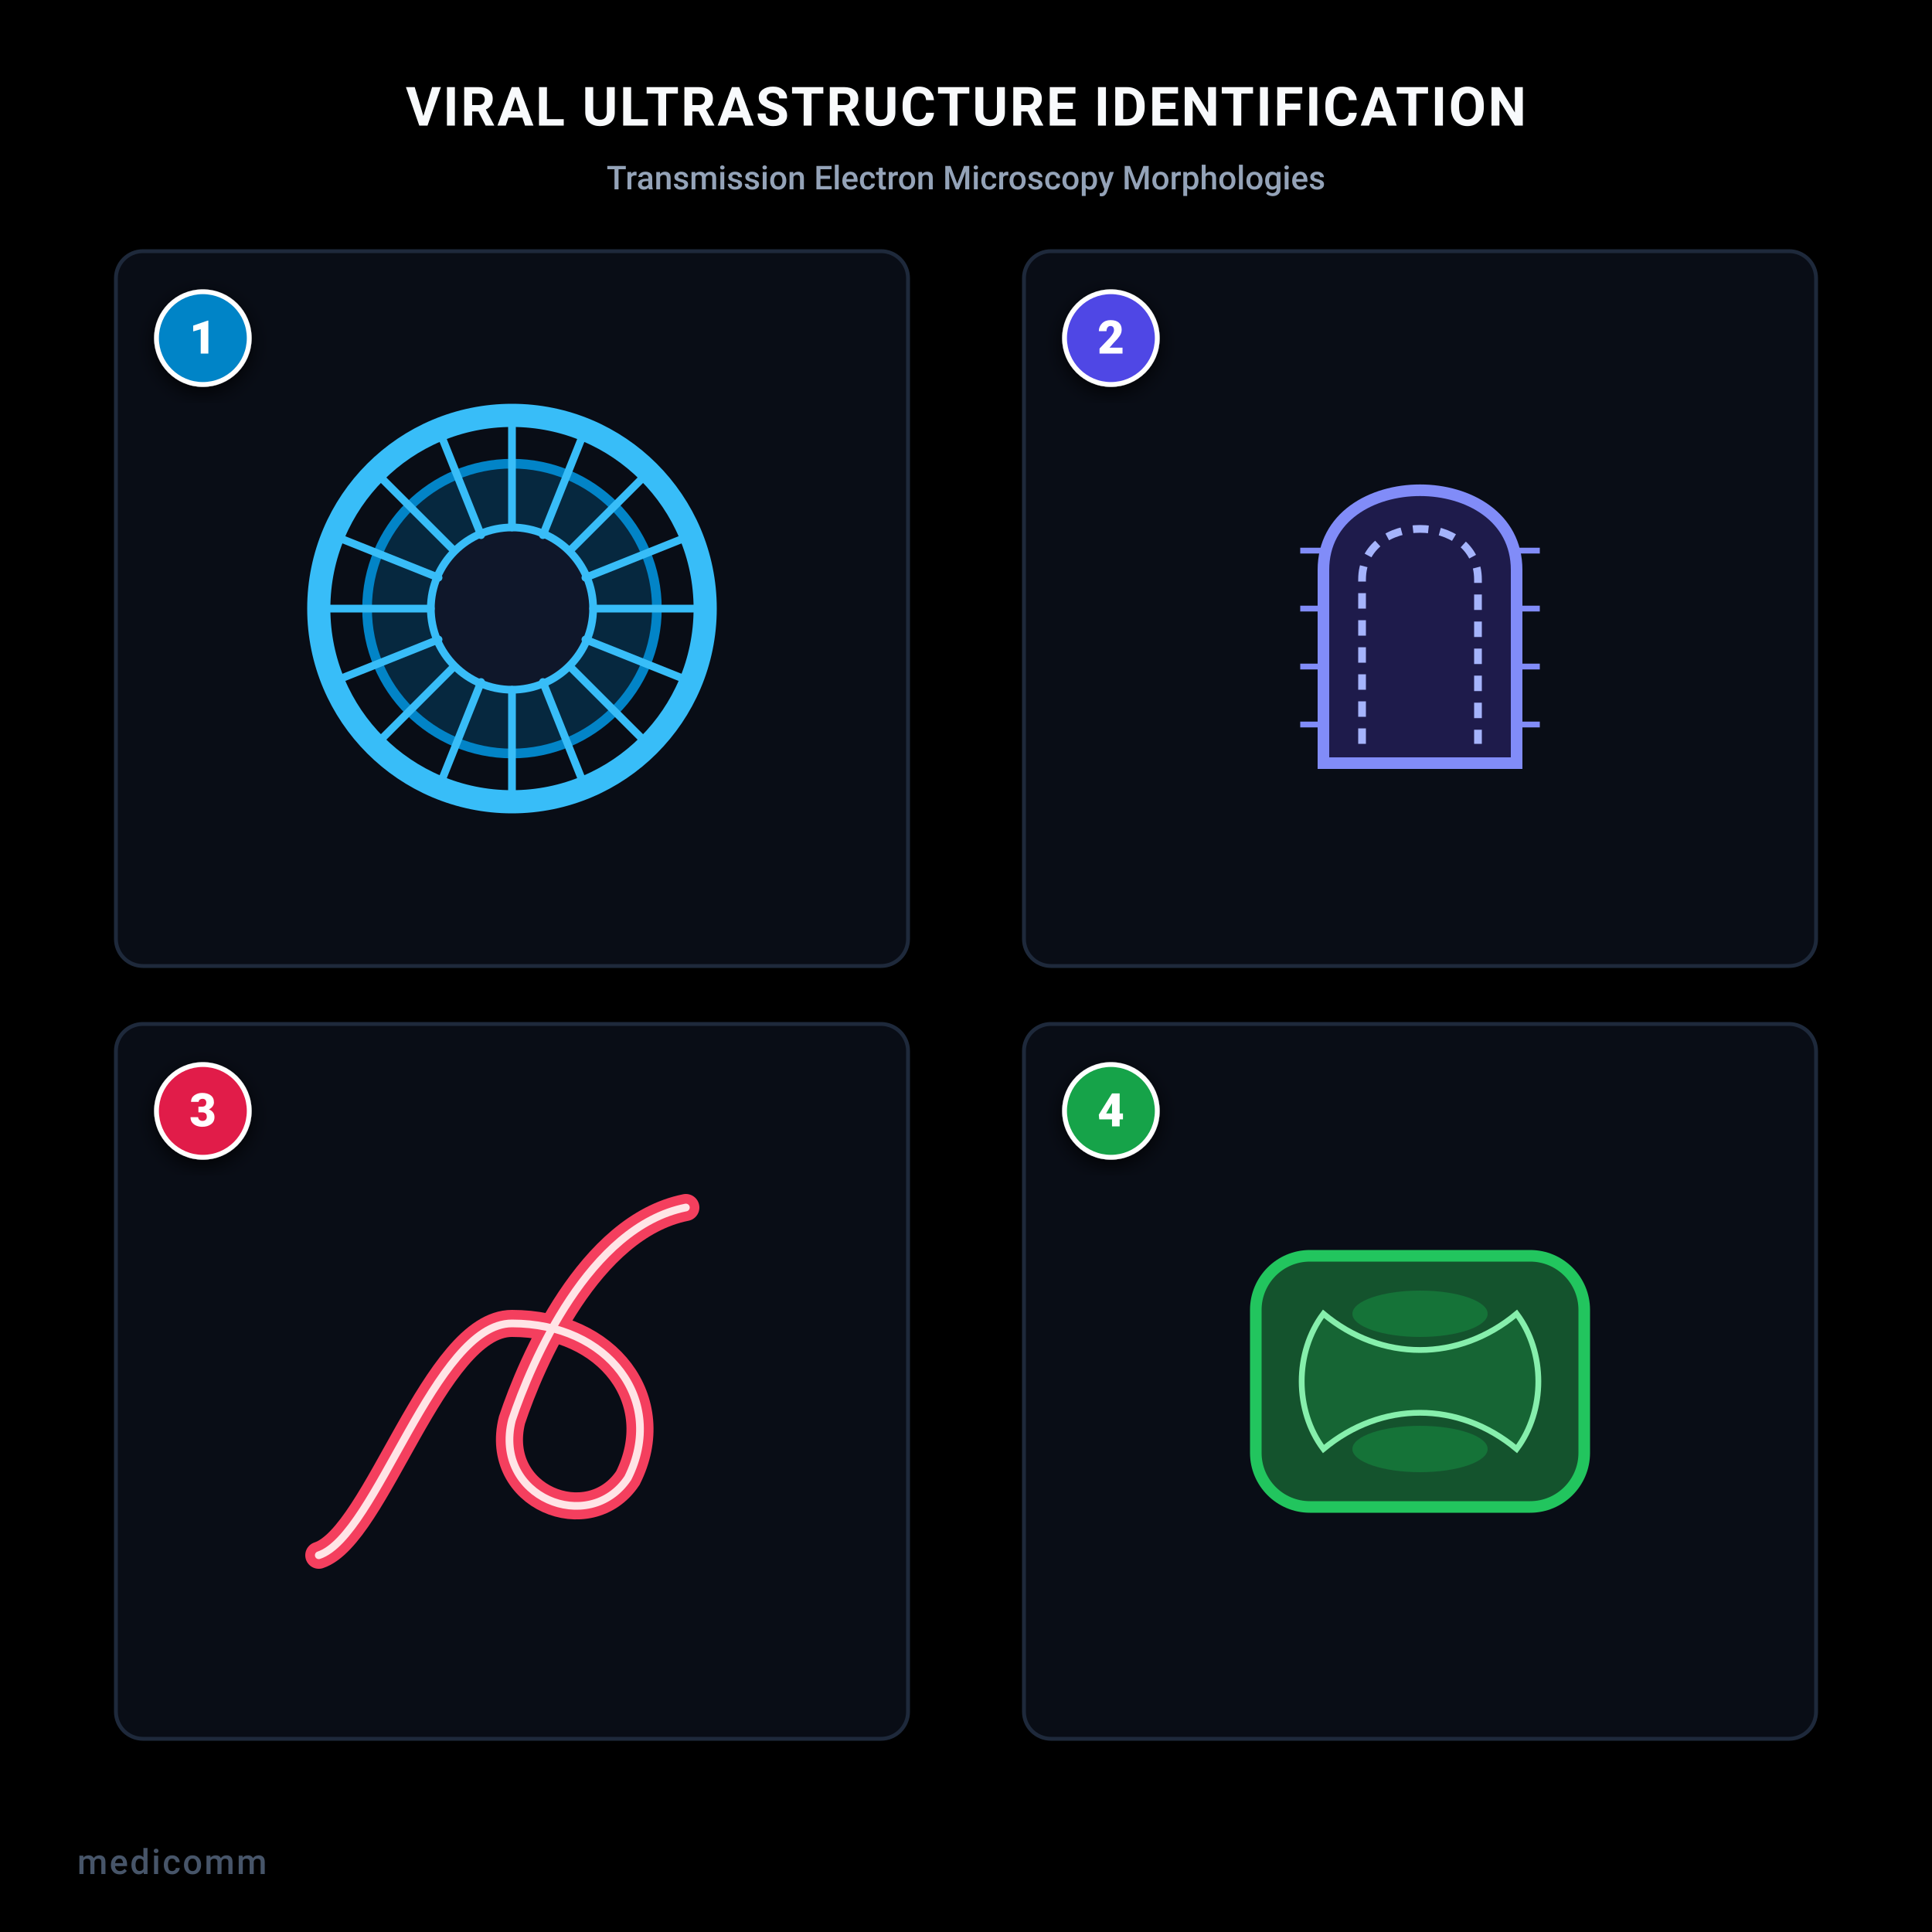
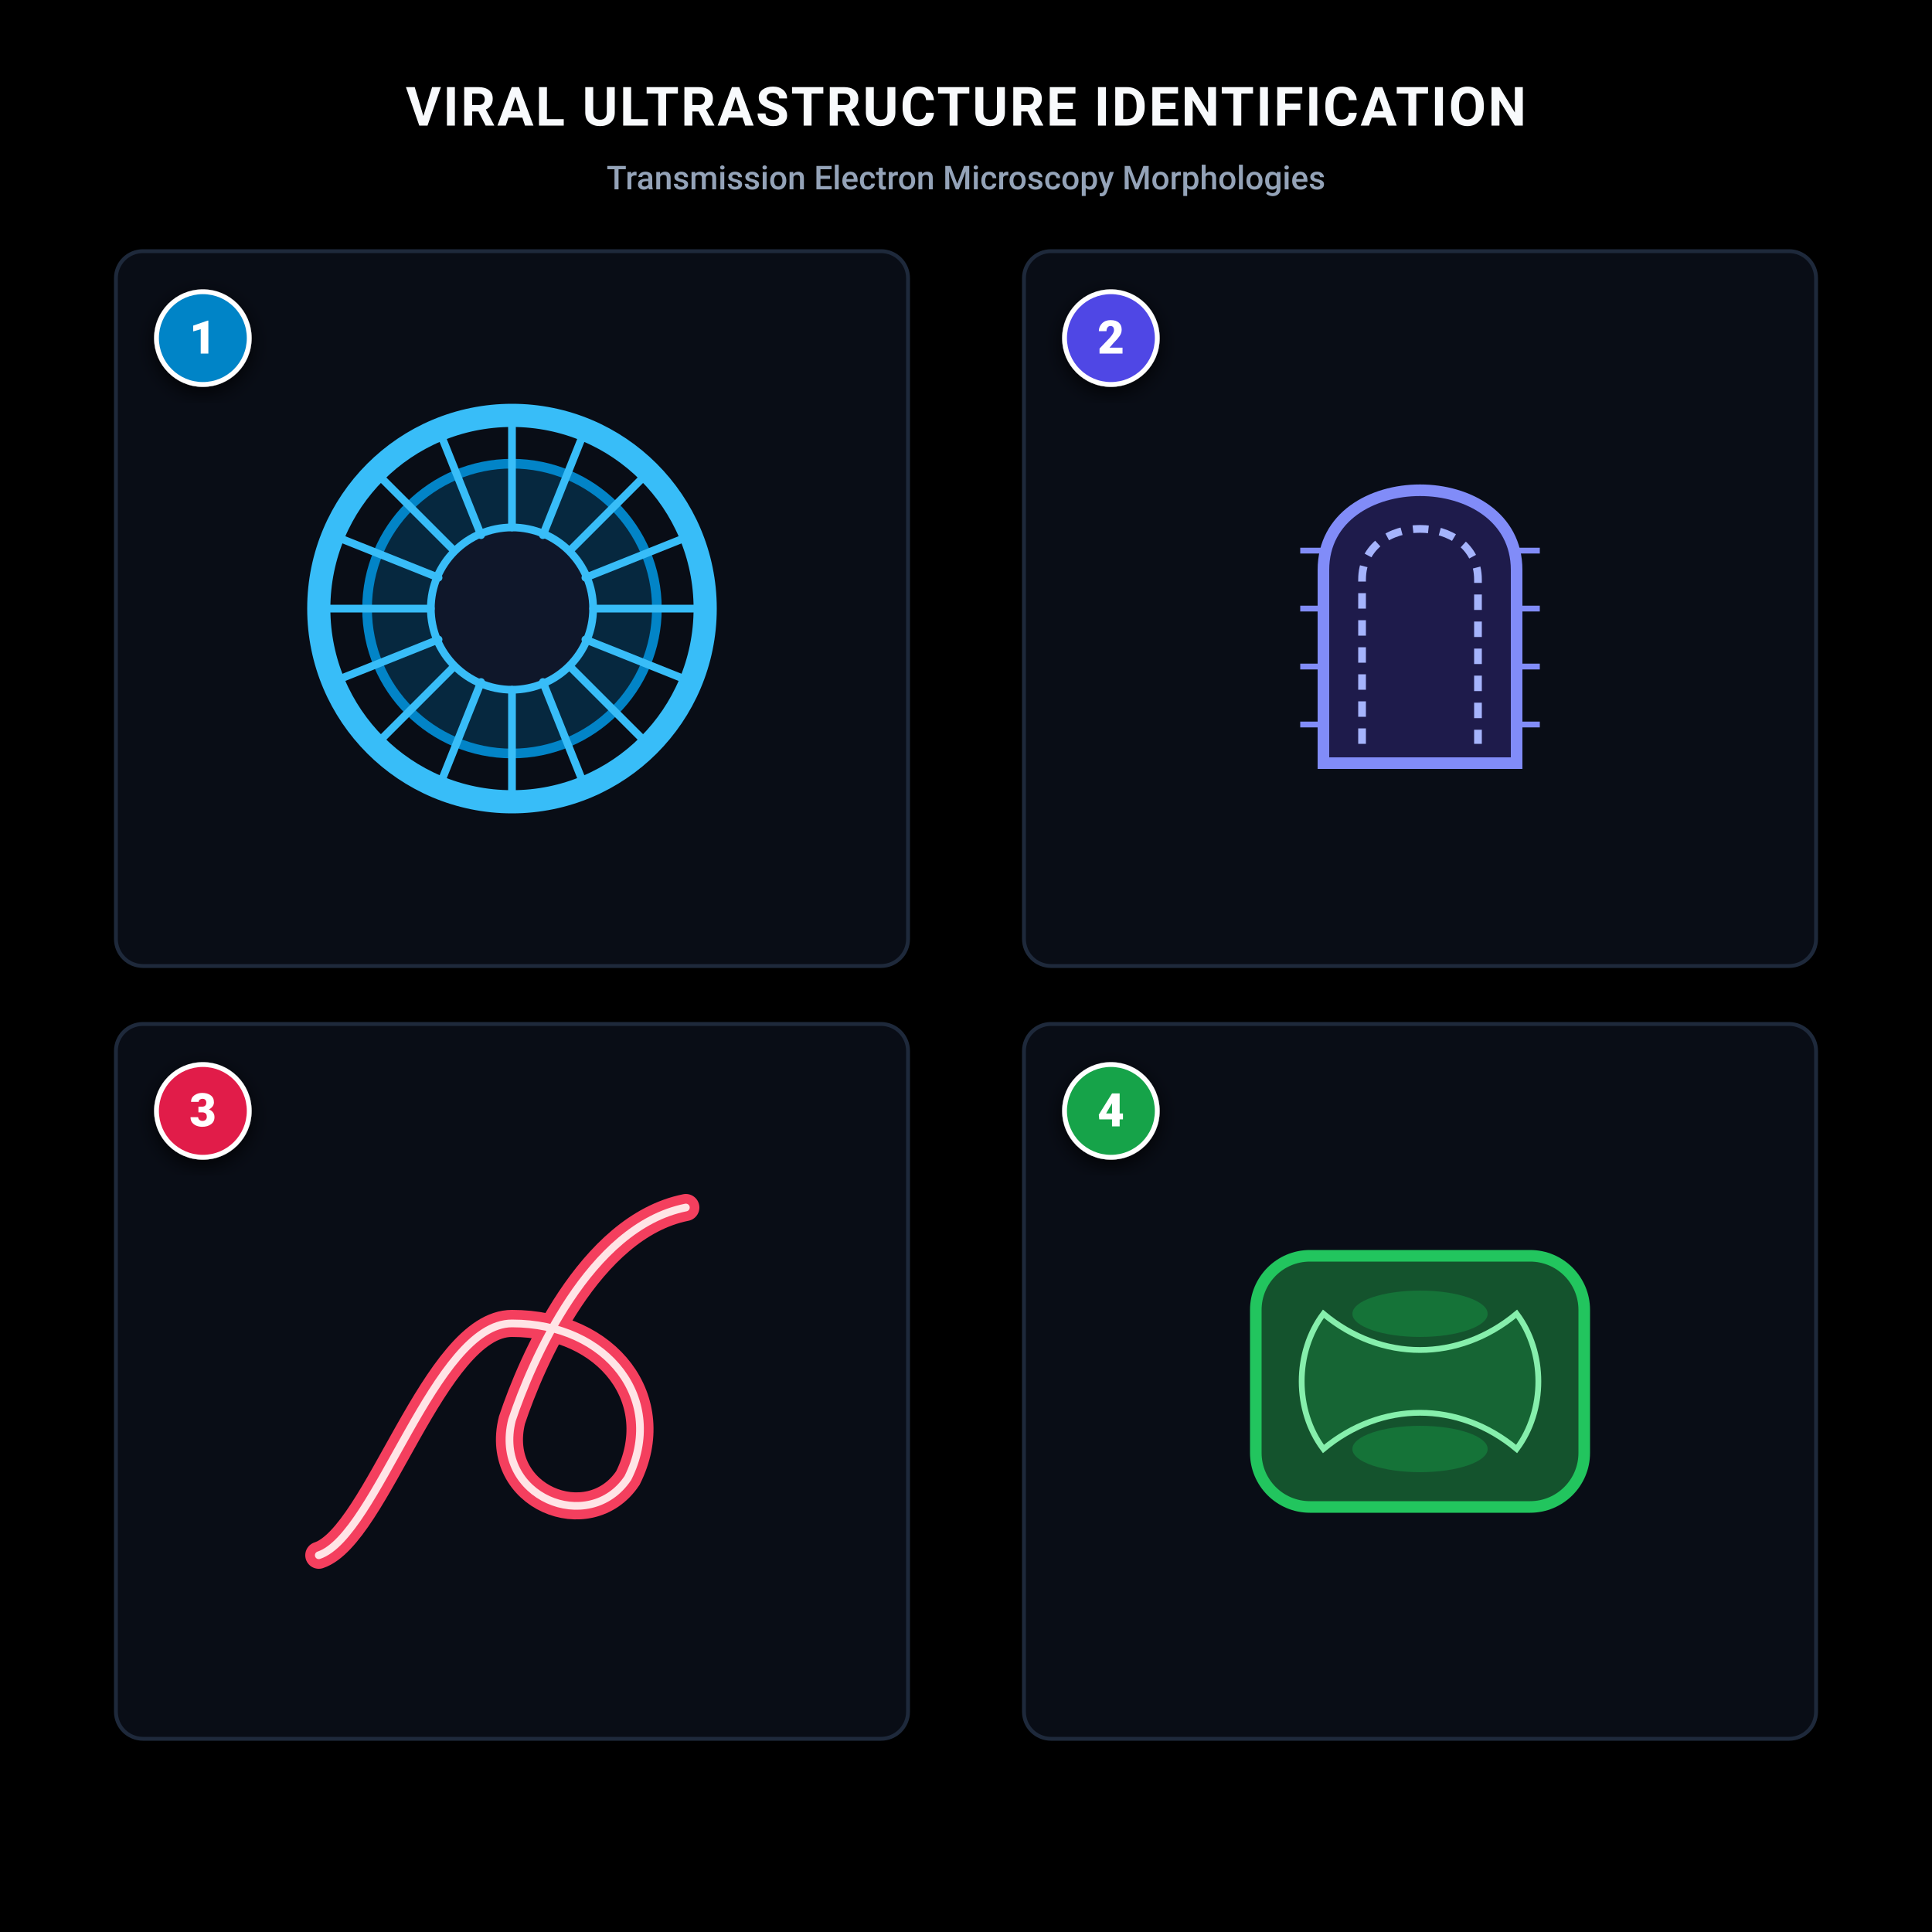
<svg xmlns="http://www.w3.org/2000/svg" viewBox="0 0 1000 1000" width="100%" height="100%">
  <rect width="1000" height="1000" fill="#000000" />
  <defs>
    <filter id="glow" x="-20%" y="-20%" width="140%" height="140%">
      <feDropShadow dx="0" dy="3" stdDeviation="5" flood-color="#000000" flood-opacity="0.8" />
    </filter>
  </defs>
  <text x="500" y="65" text-anchor="middle" fill="#f8fafc" font-family="-apple-system, BlinkMacSystemFont, 'Segoe UI', Roboto, sans-serif" font-size="28" font-weight="700" letter-spacing="1">VIRAL ULTRASTRUCTURE IDENTIFICATION</text>
  <text x="500" y="98" text-anchor="middle" fill="#94a3b8" font-family="-apple-system, BlinkMacSystemFont, 'Segoe UI', Roboto, sans-serif" font-size="17" font-weight="500">Transmission Electron Microscopy Morphologies</text>
  <g transform="translate(60, 130)">
    <rect x="0" y="0" width="410" height="370" rx="14" fill="#090d16" stroke="#1e293b" stroke-width="2" />
    <g transform="translate(205, 185)">
      <circle cx="0" cy="0" r="100" fill="none" stroke="#38bdf8" stroke-width="12" />
      <circle cx="0" cy="0" r="75" fill="#0369a1" fill-opacity="0.3" stroke="#0284c7" stroke-width="5" />
      <circle cx="0" cy="0" r="42" fill="#0f172a" stroke="#38bdf8" stroke-width="4" />
      <g stroke="#38bdf8" stroke-width="4" stroke-linecap="round">
        <line x1="0" y1="-42" x2="0" y2="-94" />
        <line x1="0" y1="42" x2="0" y2="94" />
        <line x1="-42" y1="0" x2="-94" y2="0" />
        <line x1="42" y1="0" x2="94" y2="0" />
        <line x1="-30" y1="-30" x2="-68" y2="-68" />
        <line x1="30" y1="-30" x2="68" y2="-68" />
        <line x1="-30" y1="30" x2="-68" y2="68" />
        <line x1="30" y1="30" x2="68" y2="68" />
        <line x1="-16" y1="-38" x2="-36" y2="-88" />
        <line x1="16" y1="-38" x2="36" y2="-88" />
        <line x1="-16" y1="38" x2="-36" y2="88" />
        <line x1="16" y1="38" x2="36" y2="88" />
        <line x1="-38" y1="-16" x2="-88" y2="-36" />
        <line x1="38" y1="-16" x2="88" y2="-36" />
        <line x1="-38" y1="16" x2="-88" y2="36" />
        <line x1="38" y1="16" x2="88" y2="36" />
      </g>
    </g>
    <g transform="translate(45, 45)" filter="url(#glow)">
      <circle cx="0" cy="0" r="24" fill="#0284c7" stroke="#ffffff" stroke-width="2.5" />
      <text x="0" y="8" text-anchor="middle" fill="#ffffff" font-family="-apple-system, BlinkMacSystemFont, 'Segoe UI', Roboto, sans-serif" font-size="24" font-weight="800">1</text>
    </g>
  </g>
  <g transform="translate(530, 130)">
    <rect x="0" y="0" width="410" height="370" rx="14" fill="#090d16" stroke="#1e293b" stroke-width="2" />
    <g transform="translate(205, 185)">
      <path d="M -50 80 L -50 -20 C -50 -75 50 -75 50 -20 L 50 80 Z" fill="#1e1b4b" stroke="#818cf8" stroke-width="6" />
      <path d="M -30 70 L -30 -15 C -30 -50 30 -50 30 -15 L 30 70" fill="none" stroke="#a5b4fc" stroke-width="4" stroke-dasharray="8 6" />
      <g stroke="#818cf8" stroke-width="3">
        <line x1="-50" y1="60" x2="-62" y2="60" />
        <line x1="50" y1="60" x2="62" y2="60" />
        <line x1="-50" y1="30" x2="-62" y2="30" />
        <line x1="50" y1="30" x2="62" y2="30" />
        <line x1="-50" y1="0" x2="-62" y2="0" />
        <line x1="50" y1="0" x2="62" y2="0" />
        <line x1="-50" y1="-30" x2="-62" y2="-30" />
        <line x1="50" y1="-30" x2="62" y2="-30" />
      </g>
    </g>
    <g transform="translate(45, 45)" filter="url(#glow)">
      <circle cx="0" cy="0" r="24" fill="#4f46e5" stroke="#ffffff" stroke-width="2.5" />
      <text x="0" y="8" text-anchor="middle" fill="#ffffff" font-family="-apple-system, BlinkMacSystemFont, 'Segoe UI', Roboto, sans-serif" font-size="24" font-weight="800">2</text>
    </g>
  </g>
  <g transform="translate(60, 530)">
    <rect x="0" y="0" width="410" height="370" rx="14" fill="#090d16" stroke="#1e293b" stroke-width="2" />
    <g transform="translate(205, 185)">
      <path d="M -100 90 C -70 80 -40 -30 0 -30 C 50 -30 80 10 60 50 C 40 80 -10 60 0 20 C 10 -10 40 -80 90 -90" fill="none" stroke="#f43f5e" stroke-width="14" stroke-linecap="round" />
      <path d="M -100 90 C -70 80 -40 -30 0 -30 C 50 -30 80 10 60 50 C 40 80 -10 60 0 20 C 10 -10 40 -80 90 -90" fill="none" stroke="#ffe4e6" stroke-width="4" stroke-linecap="round" />
    </g>
    <g transform="translate(45, 45)" filter="url(#glow)">
      <circle cx="0" cy="0" r="24" fill="#e11d48" stroke="#ffffff" stroke-width="2.5" />
      <text x="0" y="8" text-anchor="middle" fill="#ffffff" font-family="-apple-system, BlinkMacSystemFont, 'Segoe UI', Roboto, sans-serif" font-size="24" font-weight="800">3</text>
    </g>
  </g>
  <g transform="translate(530, 530)">
    <rect x="0" y="0" width="410" height="370" rx="14" fill="#090d16" stroke="#1e293b" stroke-width="2" />
    <g transform="translate(205, 185)">
      <rect x="-85" y="-65" width="170" height="130" rx="28" fill="#14532d" stroke="#22c55e" stroke-width="6" />
      <path d="M -50 -35 C -20 -10 20 -10 50 -35 C 65 -15 65 15 50 35 C 20 10 -20 10 -50 35 C -65 15 -65 -15 -50 -35 Z" fill="#166534" stroke="#86efac" stroke-width="3" />
      <ellipse cx="0" cy="-35" rx="35" ry="12" fill="#15803d" opacity="0.7" />
      <ellipse cx="0" cy="35" rx="35" ry="12" fill="#15803d" opacity="0.7" />
    </g>
    <g transform="translate(45, 45)" filter="url(#glow)">
      <circle cx="0" cy="0" r="24" fill="#16a34a" stroke="#ffffff" stroke-width="2.5" />
      <text x="0" y="8" text-anchor="middle" fill="#ffffff" font-family="-apple-system, BlinkMacSystemFont, 'Segoe UI', Roboto, sans-serif" font-size="24" font-weight="800">4</text>
    </g>
  </g>
-   <text x="40" y="970" fill="#475569" font-family="-apple-system, BlinkMacSystemFont, 'Segoe UI', Roboto, sans-serif" font-size="18" font-weight="500" letter-spacing="1">medicomm</text>
</svg>
